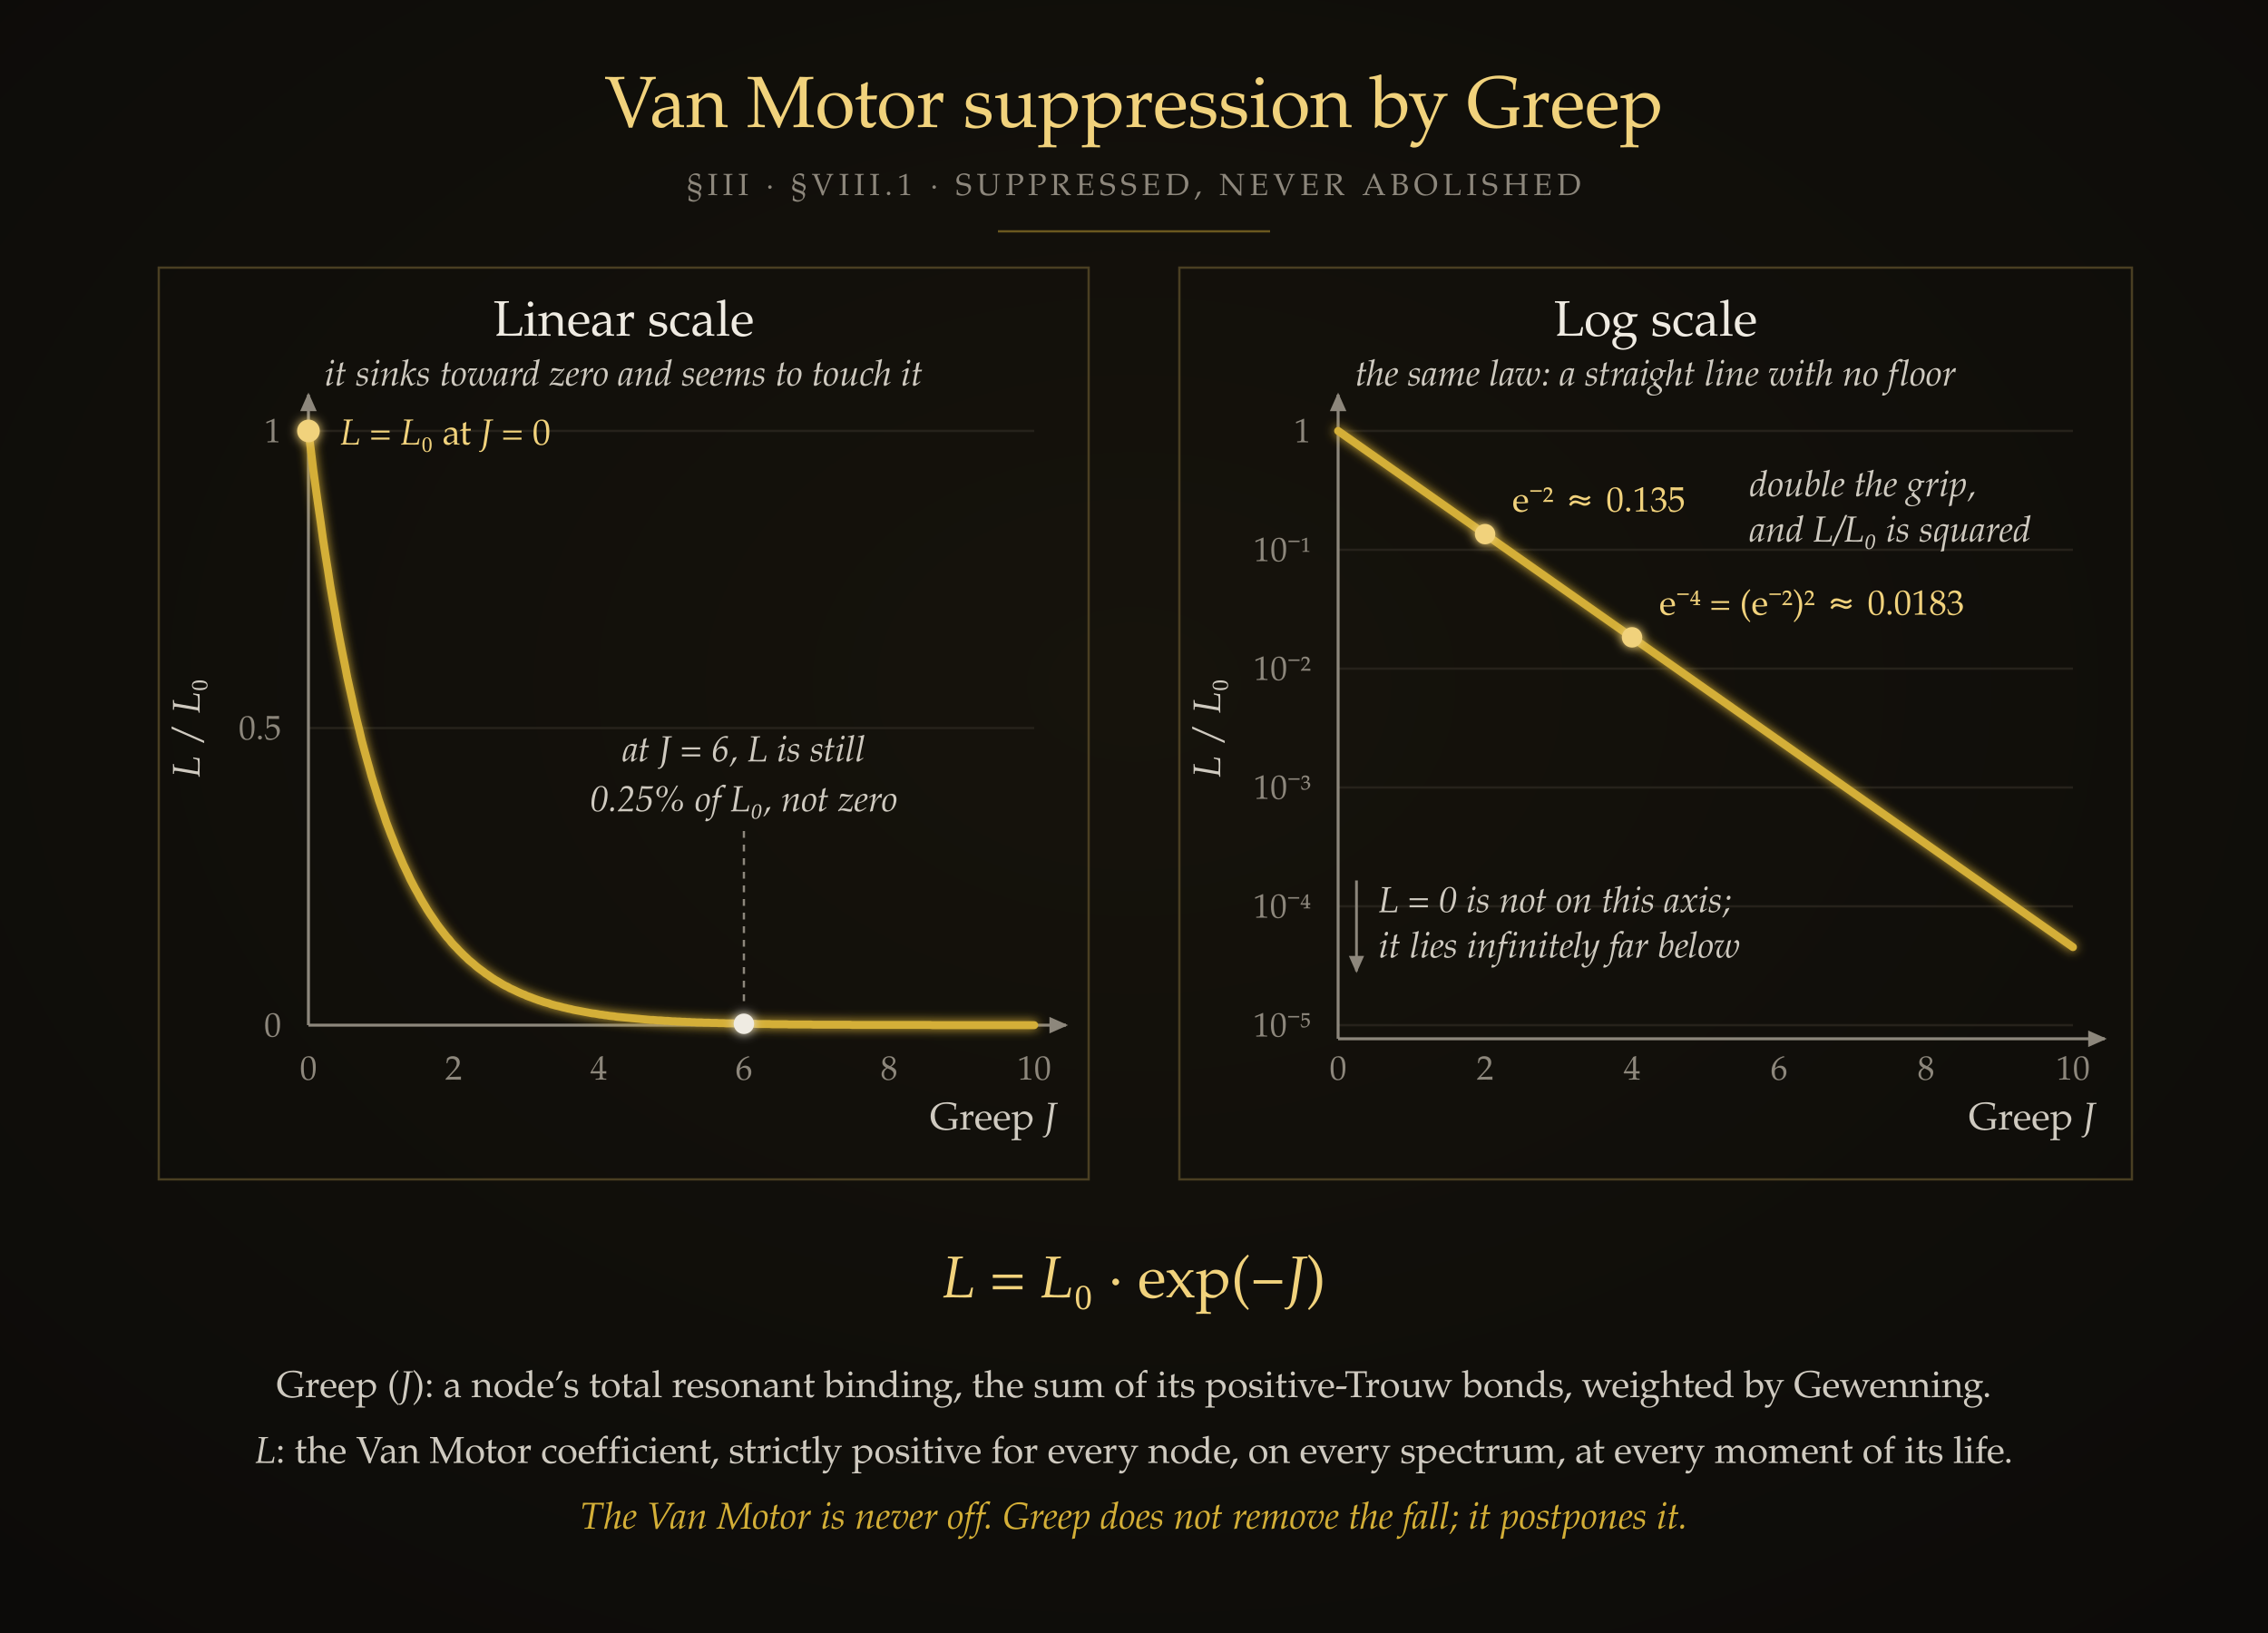
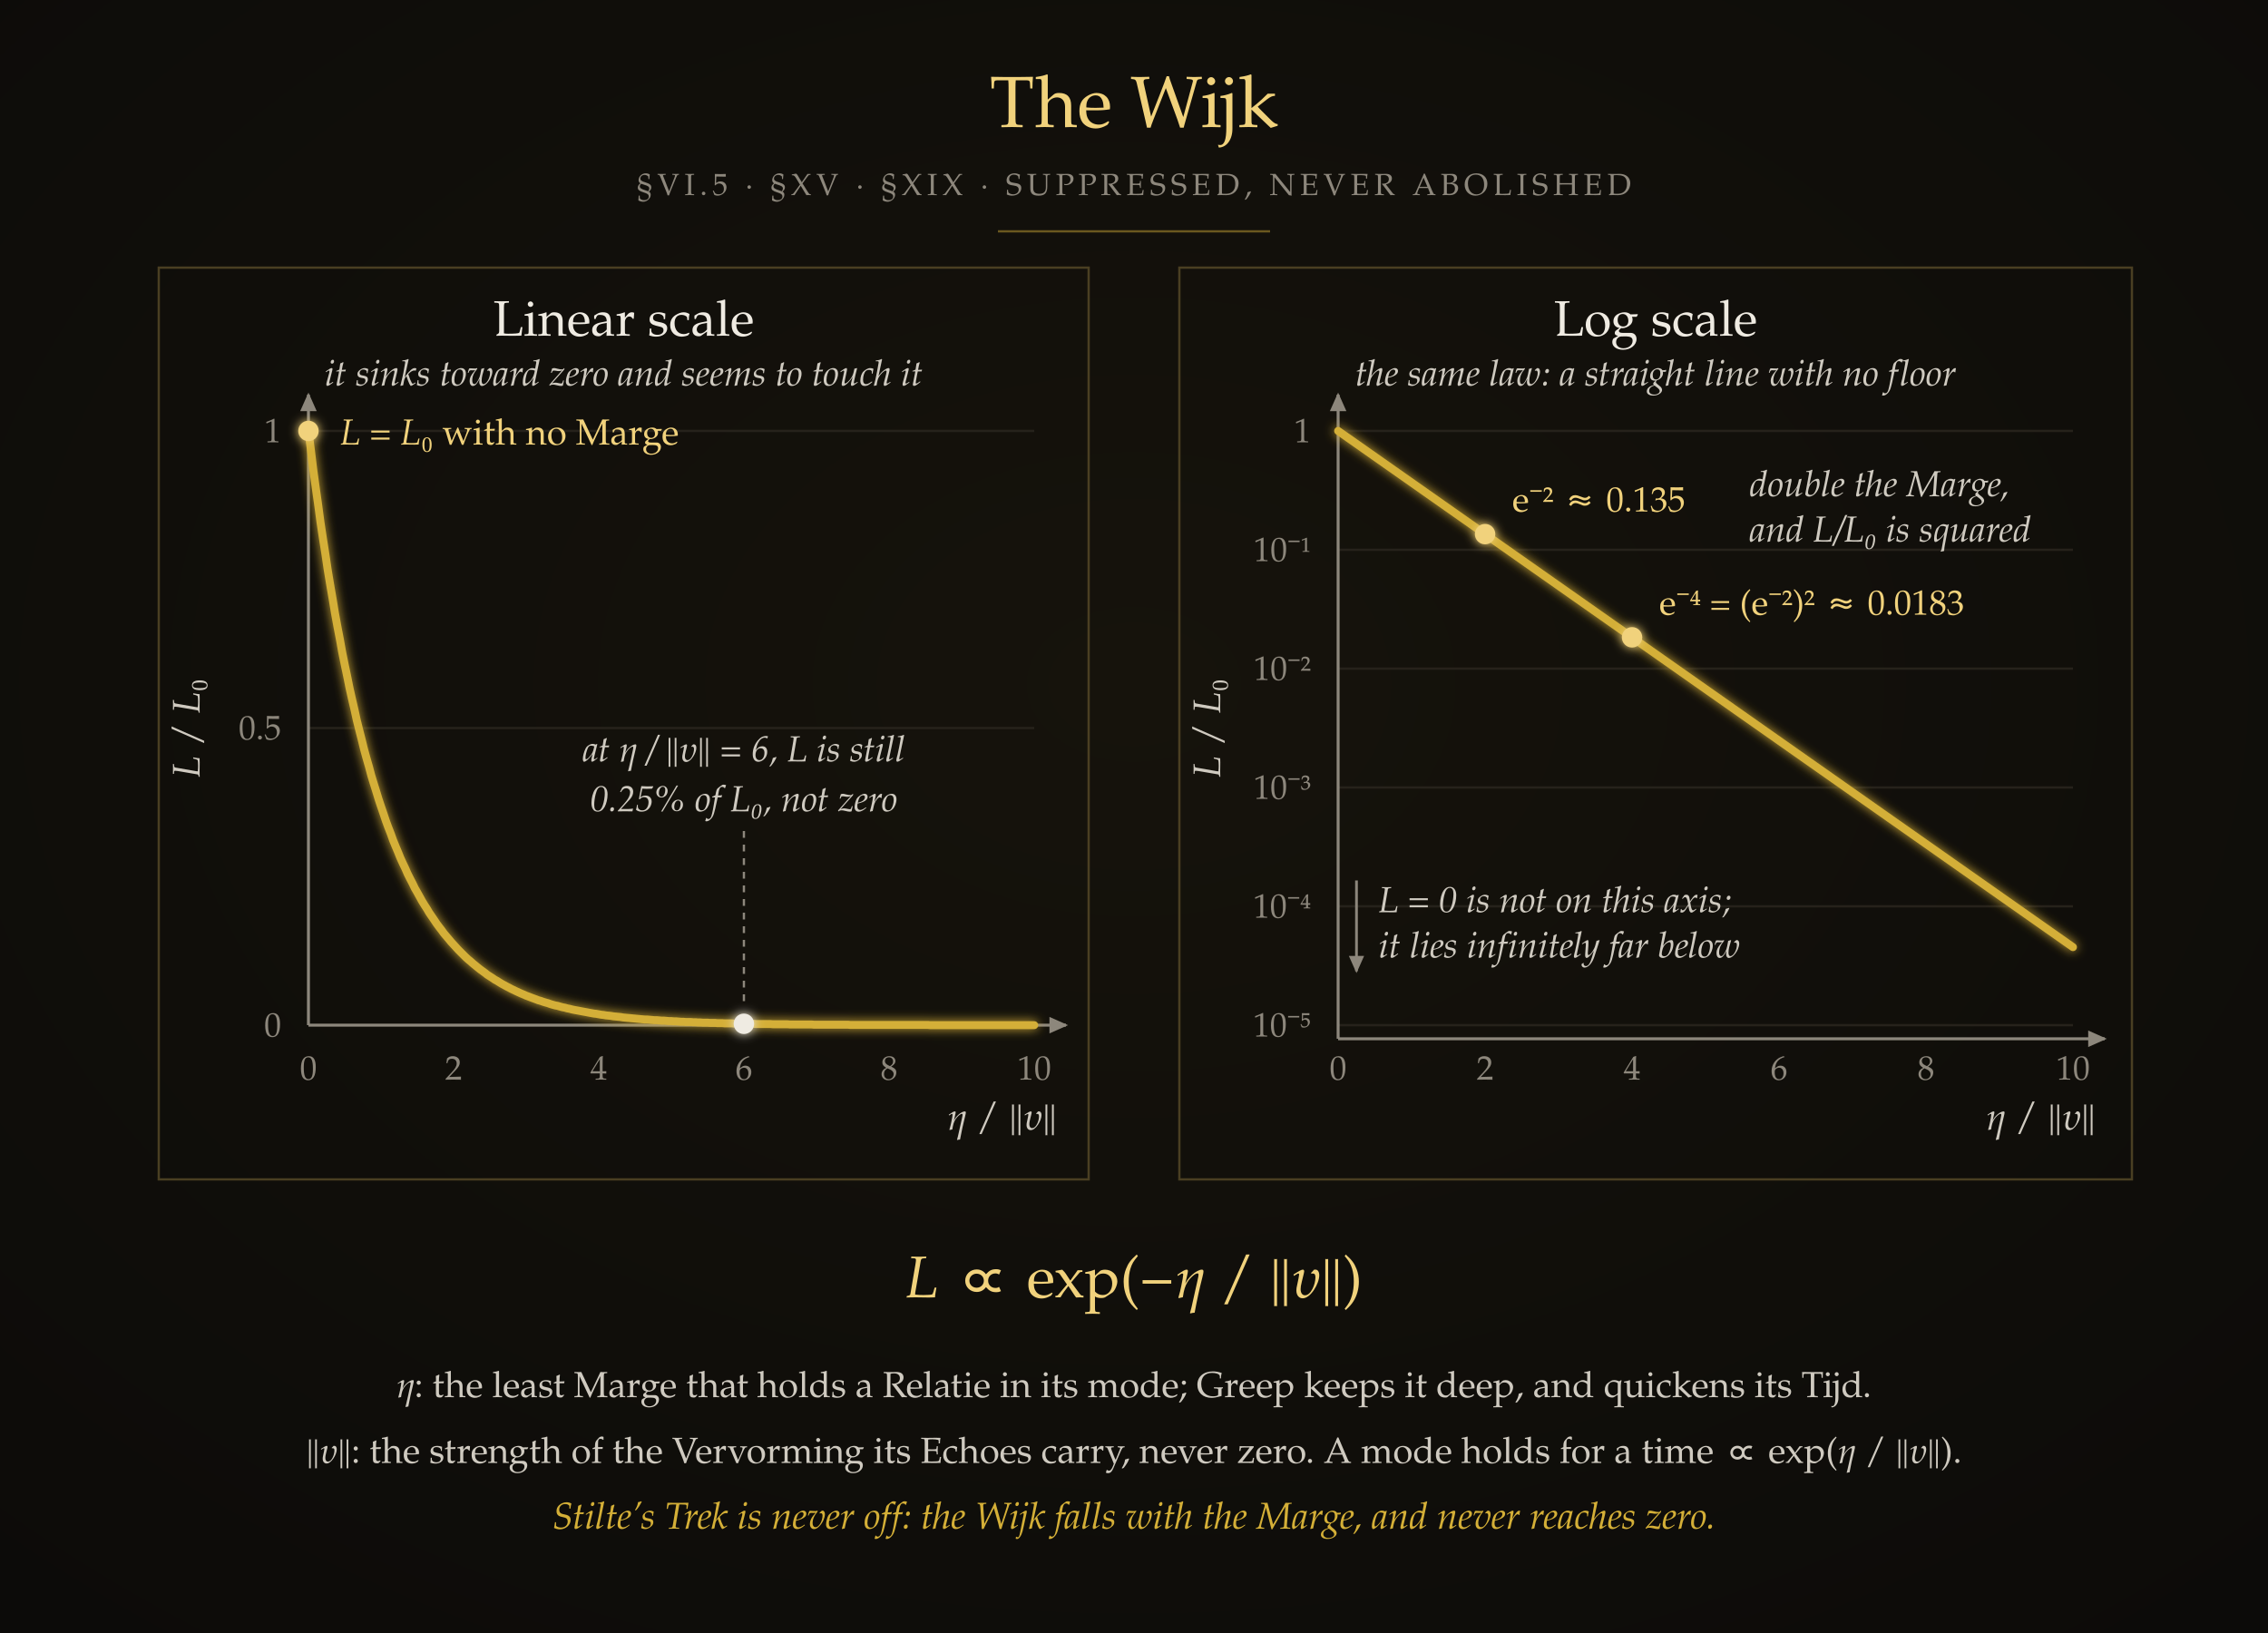
<svg xmlns="http://www.w3.org/2000/svg" viewBox="0 0 1000 720" role="img" aria-labelledby="title" aria-describedby="desc" font-family="'Iowan Old Style','Palatino Linotype',Palatino,Georgia,'Times New Roman',serif">
  <defs>
    <filter id="glow" filterUnits="userSpaceOnUse" x="0" y="0" width="1000" height="720">
      <feGaussianBlur stdDeviation="2.4" result="blur" />
      <feMerge>
        <feMergeNode in="blur" />
        <feMergeNode in="SourceGraphic" />
      </feMerge>
    </filter>
    <radialGradient id="vignette" cx="50%" cy="42%" r="75%">
      <stop offset="0%" stop-color="#16130c" />
      <stop offset="100%" stop-color="#0c0b09" />
    </radialGradient>
-     <marker id="arrowFaint" viewBox="0 0 10 10" refX="8" refY="5" markerWidth="7" markerHeight="7" orient="auto">
+     <marker id="arrowFaint" viewBox="0 0 10 10" refX="8" refY="5" markerWidth="7" markerHeight="7" orient="auto-start-reverse">
      <path d="M0,1 L9,5 L0,9 z" fill="#8d877c" />
    </marker>
-     <marker id="arrowGold" viewBox="0 0 10 10" refX="8" refY="5" markerWidth="7" markerHeight="7" orient="auto">
+     <marker id="arrowGold" viewBox="0 0 10 10" refX="8" refY="5" markerWidth="7" markerHeight="7" orient="auto-start-reverse">
      <path d="M0,1 L9,5 L0,9 z" fill="#f1d27c" />
    </marker>
-     <marker id="arrowDim" viewBox="0 0 10 10" refX="8" refY="5" markerWidth="7" markerHeight="7" orient="auto">
+     <marker id="arrowDim" viewBox="0 0 10 10" refX="8" refY="5" markerWidth="7" markerHeight="7" orient="auto-start-reverse">
      <path d="M0,1 L9,5 L0,9 z" fill="#cfcac0" />
    </marker>
  </defs>
  <rect width="1000" height="720" fill="url(#vignette)" />
-   <text x="500.0" y="56.0" font-size="32" fill="#f1d27c" text-anchor="middle">Van Motor suppression by Greep</text>
-   <text x="500.0" y="86.0" font-size="13.5" fill="#8d877c" text-anchor="middle" letter-spacing="2.2">§III  ·  §VIII.1  ·  SUPPRESSED, NEVER ABOLISHED</text>
+   <text x="500.0" y="56.0" font-size="32" fill="#f1d27c" text-anchor="middle">The Wijk</text>
+   <text x="500.0" y="86.0" font-size="13.5" fill="#8d877c" text-anchor="middle" letter-spacing="2.2">§VI.5  ·  §XV  ·  §XIX  ·  SUPPRESSED, NEVER ABOLISHED</text>
  <line x1="440.0" y1="102.0" x2="560.0" y2="102.0" stroke="#d4af37" stroke-width="1" opacity="0.45" />
  <rect x="70.0" y="118.0" width="410.0" height="402.0" fill="none" stroke="#4a3f22" stroke-width="1" />
  <text x="275.0" y="148.0" font-size="22" fill="#efebe2" text-anchor="middle">Linear scale</text>
  <text x="275.0" y="170.0" font-size="16" fill="#cfcac0" text-anchor="middle" font-style="italic">it sinks toward zero and seems to touch it</text>
  <line x1="136.0" y1="452.0" x2="456.0" y2="452.0" stroke="#26221b" stroke-width="1" />
  <text x="124.0" y="457.0" font-size="15" fill="#8d877c" text-anchor="end">0</text>
  <line x1="136.0" y1="321.0" x2="456.0" y2="321.0" stroke="#26221b" stroke-width="1" />
  <text x="124.0" y="326.0" font-size="15" fill="#8d877c" text-anchor="end">0.5</text>
  <line x1="136.0" y1="190.0" x2="456.0" y2="190.0" stroke="#26221b" stroke-width="1" />
  <text x="124.0" y="195.0" font-size="15" fill="#8d877c" text-anchor="end">1</text>
  <text x="136.0" y="476.0" font-size="15" fill="#8d877c" text-anchor="middle">0</text>
  <text x="200.0" y="476.0" font-size="15" fill="#8d877c" text-anchor="middle">2</text>
  <text x="264.0" y="476.0" font-size="15" fill="#8d877c" text-anchor="middle">4</text>
  <text x="328.0" y="476.0" font-size="15" fill="#8d877c" text-anchor="middle">6</text>
  <text x="392.0" y="476.0" font-size="15" fill="#8d877c" text-anchor="middle">8</text>
  <text x="456.0" y="476.0" font-size="15" fill="#8d877c" text-anchor="middle">10</text>
  <line x1="136.0" y1="452.0" x2="136.0" y2="174.0" stroke="#8d877c" stroke-width="1.3" marker-end="url(#arrowFaint)" />
  <line x1="136.0" y1="452.0" x2="470.0" y2="452.0" stroke="#8d877c" stroke-width="1.3" marker-end="url(#arrowFaint)" />
-   <text x="466.0" y="498.0" font-size="17" fill="#cfcac0" text-anchor="end">Greep <tspan font-style="italic">J</tspan>
-   </text>
+   <text x="466.0" y="498.0" font-size="17" fill="#cfcac0" text-anchor="end">
+     <tspan font-style="italic">η</tspan> / ‖<tspan font-style="italic">υ</tspan>‖</text>
  <text x="88.0" y="321.0" font-size="17" fill="#cfcac0" text-anchor="middle" transform="rotate(-90 88.0 321.0)">
    <tspan font-style="italic">L</tspan> / <tspan font-style="italic">L</tspan>₀</text>
-   <path d="M136.0,190.0 L137.1,198.6 L138.1,207.0 L139.2,215.0 L140.3,222.8 L141.4,230.3 L142.4,237.6 L143.5,244.7 L144.6,251.5 L145.6,258.1 L146.7,264.5 L147.8,270.6 L148.8,276.6 L149.9,282.4 L151.0,288.0 L152.1,293.4 L153.1,298.6 L154.2,303.6 L155.3,308.5 L156.3,313.2 L157.4,317.8 L158.5,322.2 L159.5,326.5 L160.6,330.6 L161.7,334.6 L162.8,338.5 L163.8,342.2 L164.9,345.8 L166.0,349.3 L167.0,352.7 L168.1,355.9 L169.2,359.1 L170.2,362.2 L171.3,365.1 L172.4,368.0 L173.5,370.7 L174.5,373.4 L175.6,376.0 L176.7,378.5 L177.7,380.9 L178.8,383.2 L179.9,385.5 L180.9,387.7 L182.0,389.8 L183.1,391.9 L184.2,393.8 L185.2,395.7 L186.3,397.6 L187.4,399.4 L188.4,401.1 L189.5,402.8 L190.6,404.4 L191.7,406.0 L192.7,407.5 L193.8,409.0 L194.9,410.4 L195.9,411.7 L197.0,413.1 L198.1,414.3 L199.1,415.6 L200.2,416.8 L201.3,417.9 L202.4,419.1 L203.4,420.1 L204.5,421.2 L205.6,422.2 L206.6,423.2 L207.7,424.1 L208.8,425.0 L209.8,425.9 L210.9,426.8 L212.0,427.6 L213.1,428.4 L214.1,429.2 L215.2,429.9 L216.3,430.7 L217.3,431.4 L218.4,432.1 L219.5,432.7 L220.5,433.3 L221.6,434.0 L222.7,434.6 L223.8,435.1 L224.8,435.7 L225.9,436.2 L227.0,436.7 L228.0,437.2 L229.1,437.7 L230.2,438.2 L231.3,438.6 L232.3,439.1 L233.4,439.5 L234.5,439.9 L235.5,440.3 L236.6,440.7 L237.7,441.1 L238.7,441.4 L239.8,441.8 L240.9,442.1 L242.0,442.4 L243.0,442.8 L244.1,443.1 L245.2,443.4 L246.2,443.6 L247.3,443.9 L248.4,444.2 L249.4,444.4 L250.5,444.7 L251.6,444.9 L252.7,445.2 L253.7,445.4 L254.8,445.6 L255.9,445.8 L256.9,446.0 L258.0,446.2 L259.1,446.4 L260.1,446.6 L261.2,446.8 L262.3,446.9 L263.4,447.1 L264.4,447.3 L265.5,447.4 L266.6,447.6 L267.6,447.7 L268.7,447.9 L269.8,448.0 L270.8,448.1 L271.9,448.3 L273.0,448.4 L274.1,448.5 L275.1,448.6 L276.2,448.7 L277.3,448.8 L278.3,448.9 L279.4,449.0 L280.5,449.1 L281.6,449.2 L282.6,449.3 L283.7,449.4 L284.8,449.5 L285.8,449.6 L286.9,449.7 L288.0,449.7 L289.0,449.8 L290.1,449.9 L291.2,449.9 L292.3,450.0 L293.3,450.1 L294.4,450.1 L295.5,450.2 L296.5,450.3 L297.6,450.3 L298.7,450.4 L299.7,450.4 L300.8,450.5 L301.9,450.5 L303.0,450.6 L304.0,450.6 L305.1,450.7 L306.2,450.7 L307.2,450.8 L308.3,450.8 L309.4,450.8 L310.4,450.9 L311.5,450.9 L312.6,450.9 L313.7,451.0 L314.7,451.0 L315.8,451.0 L316.9,451.1 L317.9,451.1 L319.0,451.1 L320.1,451.2 L321.2,451.2 L322.2,451.2 L323.3,451.2 L324.4,451.3 L325.4,451.3 L326.5,451.3 L327.6,451.3 L328.6,451.4 L329.7,451.4 L330.8,451.4 L331.9,451.4 L332.9,451.4 L334.0,451.5 L335.1,451.5 L336.1,451.5 L337.2,451.5 L338.3,451.5 L339.3,451.5 L340.4,451.6 L341.5,451.6 L342.6,451.6 L343.6,451.6 L344.7,451.6 L345.8,451.6 L346.8,451.6 L347.9,451.7 L349.0,451.7 L350.0,451.7 L351.1,451.7 L352.2,451.7 L353.3,451.7 L354.3,451.7 L355.4,451.7 L356.5,451.7 L357.5,451.7 L358.6,451.8 L359.7,451.8 L360.7,451.8 L361.8,451.8 L362.9,451.8 L364.0,451.8 L365.0,451.8 L366.1,451.8 L367.2,451.8 L368.2,451.8 L369.3,451.8 L370.4,451.8 L371.5,451.8 L372.5,451.8 L373.6,451.8 L374.7,451.8 L375.7,451.9 L376.8,451.9 L377.9,451.9 L378.9,451.9 L380.0,451.9 L381.1,451.9 L382.2,451.9 L383.2,451.9 L384.3,451.9 L385.4,451.9 L386.4,451.9 L387.5,451.9 L388.6,451.9 L389.6,451.9 L390.7,451.9 L391.8,451.9 L392.9,451.9 L393.9,451.9 L395.0,451.9 L396.1,451.9 L397.1,451.9 L398.2,451.9 L399.3,451.9 L400.3,451.9 L401.4,451.9 L402.5,451.9 L403.6,451.9 L404.6,451.9 L405.7,451.9 L406.8,451.9 L407.8,451.9 L408.9,451.9 L410.0,451.9 L411.1,452.0 L412.1,452.0 L413.2,452.0 L414.3,452.0 L415.3,452.0 L416.4,452.0 L417.5,452.0 L418.5,452.0 L419.6,452.0 L420.7,452.0 L421.8,452.0 L422.8,452.0 L423.9,452.0 L425.0,452.0 L426.0,452.0 L427.1,452.0 L428.2,452.0 L429.2,452.0 L430.3,452.0 L431.4,452.0 L432.5,452.0 L433.5,452.0 L434.6,452.0 L435.7,452.0 L436.7,452.0 L437.8,452.0 L438.9,452.0 L439.9,452.0 L441.0,452.0 L442.1,452.0 L443.2,452.0 L444.2,452.0 L445.3,452.0 L446.4,452.0 L447.4,452.0 L448.5,452.0 L449.6,452.0 L450.6,452.0 L451.7,452.0 L452.8,452.0 L453.9,452.0 L454.9,452.0 L456.0,452.0" fill="none" stroke="#d4af37" stroke-width="3.5" stroke-linecap="round" stroke-linejoin="round" filter="url(#glow)" />
-   <circle cx="136.0" cy="190.0" r="5" fill="#f1d27c" filter="url(#glow)" />
+   <path d="M136.0,190.0 L137.1,198.6 L138.1,206.9 L139.2,214.9 L140.3,222.7 L141.3,230.2 L142.4,237.5 L143.5,244.5 L144.5,251.3 L145.6,257.9 L146.7,264.3 L147.7,270.4 L148.8,276.4 L149.9,282.1 L150.9,287.7 L152.0,293.1 L153.1,298.3 L154.1,303.3 L155.2,308.2 L156.3,312.9 L157.3,317.5 L158.4,321.9 L159.5,326.2 L160.5,330.3 L161.6,334.3 L162.7,338.1 L163.7,341.9 L164.8,345.5 L165.9,349.0 L166.9,352.3 L168.0,355.6 L169.1,358.8 L170.1,361.8 L171.2,364.8 L172.3,367.6 L173.3,370.4 L174.4,373.1 L175.5,375.7 L176.5,378.2 L177.6,380.6 L178.7,382.9 L179.7,385.2 L180.8,387.4 L181.9,389.5 L182.9,391.6 L184.0,393.5 L185.1,395.5 L186.1,397.3 L187.2,399.1 L188.3,400.8 L189.3,402.5 L190.4,404.1 L191.5,405.7 L192.5,407.2 L193.6,408.7 L194.7,410.1 L195.7,411.5 L196.8,412.8 L197.9,414.1 L198.9,415.3 L200.0,416.5 L201.1,417.7 L202.1,418.8 L203.2,419.9 L204.3,421.0 L205.3,422.0 L206.4,423.0 L207.5,423.9 L208.5,424.8 L209.6,425.7 L210.7,426.6 L211.7,427.4 L212.8,428.2 L213.9,429.0 L214.9,429.8 L216.0,430.5 L217.1,431.2 L218.1,431.9 L219.2,432.5 L220.3,433.2 L221.3,433.8 L222.4,434.4 L223.5,435.0 L224.5,435.5 L225.6,436.1 L226.7,436.6 L227.7,437.1 L228.8,437.6 L229.9,438.1 L230.9,438.5 L232.0,439.0 L233.1,439.4 L234.1,439.8 L235.2,440.2 L236.3,440.6 L237.3,441.0 L238.4,441.3 L239.5,441.7 L240.5,442.0 L241.6,442.3 L242.7,442.7 L243.7,443.0 L244.8,443.3 L245.9,443.5 L246.9,443.8 L248.0,444.1 L249.1,444.3 L250.1,444.6 L251.2,444.8 L252.3,445.1 L253.3,445.3 L254.4,445.5 L255.5,445.7 L256.5,445.9 L257.6,446.1 L258.7,446.3 L259.7,446.5 L260.8,446.7 L261.9,446.9 L262.9,447.0 L264.0,447.2 L265.1,447.4 L266.1,447.5 L267.2,447.7 L268.3,447.8 L269.3,447.9 L270.4,448.1 L271.5,448.2 L272.5,448.3 L273.6,448.4 L274.7,448.6 L275.7,448.7 L276.8,448.8 L277.9,448.9 L278.9,449.0 L280.0,449.1 L281.1,449.2 L282.1,449.3 L283.2,449.4 L284.3,449.5 L285.3,449.5 L286.4,449.6 L287.5,449.7 L288.5,449.8 L289.6,449.8 L290.7,449.9 L291.7,450.0 L292.8,450.0 L293.9,450.1 L294.9,450.2 L296.0,450.2 L297.1,450.3 L298.1,450.3 L299.2,450.4 L300.3,450.5 L301.3,450.5 L302.4,450.6 L303.5,450.6 L304.5,450.6 L305.6,450.7 L306.7,450.7 L307.7,450.8 L308.8,450.8 L309.9,450.9 L310.9,450.9 L312.0,450.9 L313.1,451.0 L314.1,451.0 L315.2,451.0 L316.3,451.1 L317.3,451.1 L318.4,451.1 L319.5,451.2 L320.5,451.2 L321.6,451.2 L322.7,451.2 L323.7,451.3 L324.8,451.3 L325.9,451.3 L326.9,451.3 L328.0,451.4 L329.1,451.4 L330.1,451.4 L331.2,451.4 L332.3,451.4 L333.3,451.5 L334.4,451.5 L335.5,451.5 L336.5,451.5 L337.6,451.5 L338.7,451.5 L339.7,451.5 L340.8,451.6 L341.9,451.6 L342.9,451.6 L344.0,451.6 L345.1,451.6 L346.1,451.6 L347.2,451.6 L348.3,451.7 L349.3,451.7 L350.4,451.7 L351.5,451.7 L352.5,451.7 L353.6,451.7 L354.7,451.7 L355.7,451.7 L356.8,451.7 L357.9,451.7 L358.9,451.8 L360.0,451.8 L361.1,451.8 L362.1,451.8 L363.2,451.8 L364.3,451.8 L365.3,451.8 L366.4,451.8 L367.5,451.8 L368.5,451.8 L369.6,451.8 L370.7,451.8 L371.7,451.8 L372.8,451.8 L373.9,451.8 L374.9,451.9 L376.0,451.9 L377.1,451.9 L378.1,451.9 L379.2,451.9 L380.3,451.9 L381.3,451.9 L382.4,451.9 L383.5,451.9 L384.5,451.9 L385.6,451.9 L386.7,451.9 L387.7,451.9 L388.8,451.9 L389.9,451.9 L390.9,451.9 L392.0,451.9 L393.1,451.9 L394.1,451.9 L395.2,451.9 L396.3,451.9 L397.3,451.9 L398.4,451.9 L399.5,451.9 L400.5,451.9 L401.6,451.9 L402.7,451.9 L403.7,451.9 L404.8,451.9 L405.9,451.9 L406.9,451.9 L408.0,451.9 L409.1,451.9 L410.1,452.0 L411.2,452.0 L412.3,452.0 L413.3,452.0 L414.4,452.0 L415.5,452.0 L416.5,452.0 L417.6,452.0 L418.7,452.0 L419.7,452.0 L420.8,452.0 L421.9,452.0 L422.9,452.0 L424.0,452.0 L425.1,452.0 L426.1,452.0 L427.2,452.0 L428.3,452.0 L429.3,452.0 L430.4,452.0 L431.5,452.0 L432.5,452.0 L433.6,452.0 L434.7,452.0 L435.7,452.0 L436.8,452.0 L437.9,452.0 L438.9,452.0 L440.0,452.0 L441.1,452.0 L442.1,452.0 L443.2,452.0 L444.3,452.0 L445.3,452.0 L446.4,452.0 L447.5,452.0 L448.5,452.0 L449.6,452.0 L450.7,452.0 L451.7,452.0 L452.8,452.0 L453.9,452.0 L454.9,452.0 L456.0,452.0" fill="none" stroke="#d4af37" stroke-width="3.5" stroke-linecap="round" stroke-linejoin="round" filter="url(#glow)" />
+   <circle cx="136.0" cy="190.0" r="4.5" fill="#f1d27c" filter="url(#glow)" />
  <text x="150.0" y="196.0" font-size="16" fill="#f1d27c">
-     <tspan font-style="italic">L</tspan> = <tspan font-style="italic">L</tspan>₀ at <tspan font-style="italic">J</tspan> = 0</text>
+     <tspan font-style="italic">L</tspan> = <tspan font-style="italic">L</tspan>₀ with no Marge</text>
  <circle cx="328.0" cy="451.4" r="4.5" fill="#efebe2" filter="url(#glow)" />
  <line x1="328.0" y1="441.4" x2="328.0" y2="365.7" stroke="#8d877c" stroke-width="1" stroke-dasharray="3 3" />
-   <text x="328.0" y="335.7" font-size="16" fill="#cfcac0" text-anchor="middle" font-style="italic">at <tspan font-style="italic">J</tspan> = 6, <tspan font-style="italic">L</tspan> is still</text>
+   <text x="328.0" y="335.7" font-size="16" fill="#cfcac0" text-anchor="middle" font-style="italic">at <tspan font-style="italic">η</tspan> / ‖<tspan font-style="italic">υ</tspan>‖ = 6, <tspan font-style="italic">L</tspan> is still</text>
  <text x="328.0" y="357.7" font-size="16" fill="#cfcac0" text-anchor="middle" font-style="italic">0.25% of <tspan font-style="italic">L</tspan>₀, not zero</text>
  <rect x="520.0" y="118.0" width="420.0" height="402.0" fill="none" stroke="#4a3f22" stroke-width="1" />
  <text x="730.0" y="148.0" font-size="22" fill="#efebe2" text-anchor="middle">Log scale</text>
  <text x="730.0" y="170.0" font-size="16" fill="#cfcac0" text-anchor="middle" font-style="italic">the same law: a straight line with no floor</text>
  <line x1="590.0" y1="190.0" x2="914.0" y2="190.0" stroke="#26221b" stroke-width="1" />
  <text x="578.0" y="195.0" font-size="15" fill="#8d877c" text-anchor="end">1</text>
  <line x1="590.0" y1="242.4" x2="914.0" y2="242.4" stroke="#26221b" stroke-width="1" />
  <text x="578.0" y="247.4" font-size="15" fill="#8d877c" text-anchor="end">10⁻¹</text>
  <line x1="590.0" y1="294.8" x2="914.0" y2="294.8" stroke="#26221b" stroke-width="1" />
  <text x="578.0" y="299.8" font-size="15" fill="#8d877c" text-anchor="end">10⁻²</text>
  <line x1="590.0" y1="347.2" x2="914.0" y2="347.2" stroke="#26221b" stroke-width="1" />
  <text x="578.0" y="352.2" font-size="15" fill="#8d877c" text-anchor="end">10⁻³</text>
  <line x1="590.0" y1="399.6" x2="914.0" y2="399.6" stroke="#26221b" stroke-width="1" />
  <text x="578.0" y="404.6" font-size="15" fill="#8d877c" text-anchor="end">10⁻⁴</text>
  <line x1="590.0" y1="452.0" x2="914.0" y2="452.0" stroke="#26221b" stroke-width="1" />
  <text x="578.0" y="457.0" font-size="15" fill="#8d877c" text-anchor="end">10⁻⁵</text>
  <text x="590.0" y="476.0" font-size="15" fill="#8d877c" text-anchor="middle">0</text>
  <text x="654.8" y="476.0" font-size="15" fill="#8d877c" text-anchor="middle">2</text>
  <text x="719.6" y="476.0" font-size="15" fill="#8d877c" text-anchor="middle">4</text>
  <text x="784.4" y="476.0" font-size="15" fill="#8d877c" text-anchor="middle">6</text>
  <text x="849.2" y="476.0" font-size="15" fill="#8d877c" text-anchor="middle">8</text>
  <text x="914.0" y="476.0" font-size="15" fill="#8d877c" text-anchor="middle">10</text>
  <line x1="590.0" y1="458.0" x2="590.0" y2="174.0" stroke="#8d877c" stroke-width="1.3" marker-end="url(#arrowFaint)" />
  <line x1="590.0" y1="458.0" x2="928.0" y2="458.0" stroke="#8d877c" stroke-width="1.3" marker-end="url(#arrowFaint)" />
-   <text x="924.0" y="498.0" font-size="17" fill="#cfcac0" text-anchor="end">Greep <tspan font-style="italic">J</tspan>
-   </text>
+   <text x="924.0" y="498.0" font-size="17" fill="#cfcac0" text-anchor="end">
+     <tspan font-style="italic">η</tspan> / ‖<tspan font-style="italic">υ</tspan>‖</text>
  <text x="538.0" y="321.0" font-size="17" fill="#cfcac0" text-anchor="middle" transform="rotate(-90 538.0 321.0)">
    <tspan font-style="italic">L</tspan> / <tspan font-style="italic">L</tspan>₀</text>
  <path d="M590.0,190.0 L914.0,417.6" fill="none" stroke="#d4af37" stroke-width="3.5" stroke-linecap="round" stroke-linejoin="round" filter="url(#glow)" />
  <circle cx="654.8" cy="235.5" r="4.5" fill="#f1d27c" filter="url(#glow)" />
  <circle cx="719.6" cy="281.0" r="4.5" fill="#f1d27c" filter="url(#glow)" />
  <text x="666.8" y="225.5" font-size="15.5" fill="#f1d27c">e⁻² ≈ 0.135</text>
  <text x="731.6" y="271.0" font-size="15.5" fill="#f1d27c">e⁻⁴ = (e⁻²)² ≈ 0.0183</text>
-   <text x="771.4" y="218.8" font-size="16" fill="#cfcac0" font-style="italic">double the grip,</text>
+   <text x="771.4" y="218.8" font-size="16" fill="#cfcac0" font-style="italic">double the Marge,</text>
  <text x="771.4" y="238.8" font-size="16" fill="#cfcac0" font-style="italic">and <tspan font-style="italic">L</tspan>/<tspan font-style="italic">L</tspan>₀ is squared</text>
  <text x="607.8" y="402.2" font-size="16" fill="#cfcac0" font-style="italic">
    <tspan font-style="italic">L</tspan> = 0 is not on this axis;</text>
  <text x="607.8" y="422.2" font-size="16" fill="#cfcac0" font-style="italic">it lies infinitely far below</text>
  <line x1="598.1" y1="388.2" x2="598.1" y2="428.2" stroke="#8d877c" stroke-width="1.2" marker-end="url(#arrowFaint)" />
  <text x="500.0" y="572.0" font-size="26" fill="#f1d27c" text-anchor="middle">
-     <tspan font-style="italic">L</tspan> = <tspan font-style="italic">L</tspan>₀ · exp(−<tspan font-style="italic">J</tspan>)</text>
-   <text x="500.0" y="616.0" font-size="16.5" fill="#cfcac0" text-anchor="middle">Greep (<tspan font-style="italic">J</tspan>): a node’s total resonant binding, the sum of its positive-Trouw bonds, weighted by Gewenning.</text>
-   <text x="500.0" y="645.0" font-size="16.5" fill="#cfcac0" text-anchor="middle">
-     <tspan font-style="italic">L</tspan>: the Van Motor coefficient, strictly positive for every node, on every spectrum, at every moment of its life.</text>
-   <text x="500.0" y="674.0" font-size="16.5" fill="#d4af37" text-anchor="middle" font-style="italic">The Van Motor is never off. Greep does not remove the fall; it postpones it.</text>
+     <tspan font-style="italic">L</tspan> ∝ exp(−<tspan font-style="italic">η</tspan> / ‖<tspan font-style="italic">υ</tspan>‖)</text>
+   <text x="500.0" y="616.0" font-size="16" fill="#cfcac0" text-anchor="middle">
+     <tspan font-style="italic">η</tspan>: the least Marge that holds a Relatie in its mode; Greep keeps it deep, and quickens its Tijd.</text>
+   <text x="500.0" y="645.0" font-size="16" fill="#cfcac0" text-anchor="middle">‖<tspan font-style="italic">υ</tspan>‖: the strength of the Vervorming its Echoes carry, never zero. A mode holds for a time ∝ exp(<tspan font-style="italic">η</tspan> / ‖<tspan font-style="italic">υ</tspan>‖).</text>
+   <text x="500.0" y="674.0" font-size="16.5" fill="#d4af37" text-anchor="middle" font-style="italic">Stilte’s Trek is never off: the Wijk falls with the Marge, and never reaches zero.</text>
</svg>
